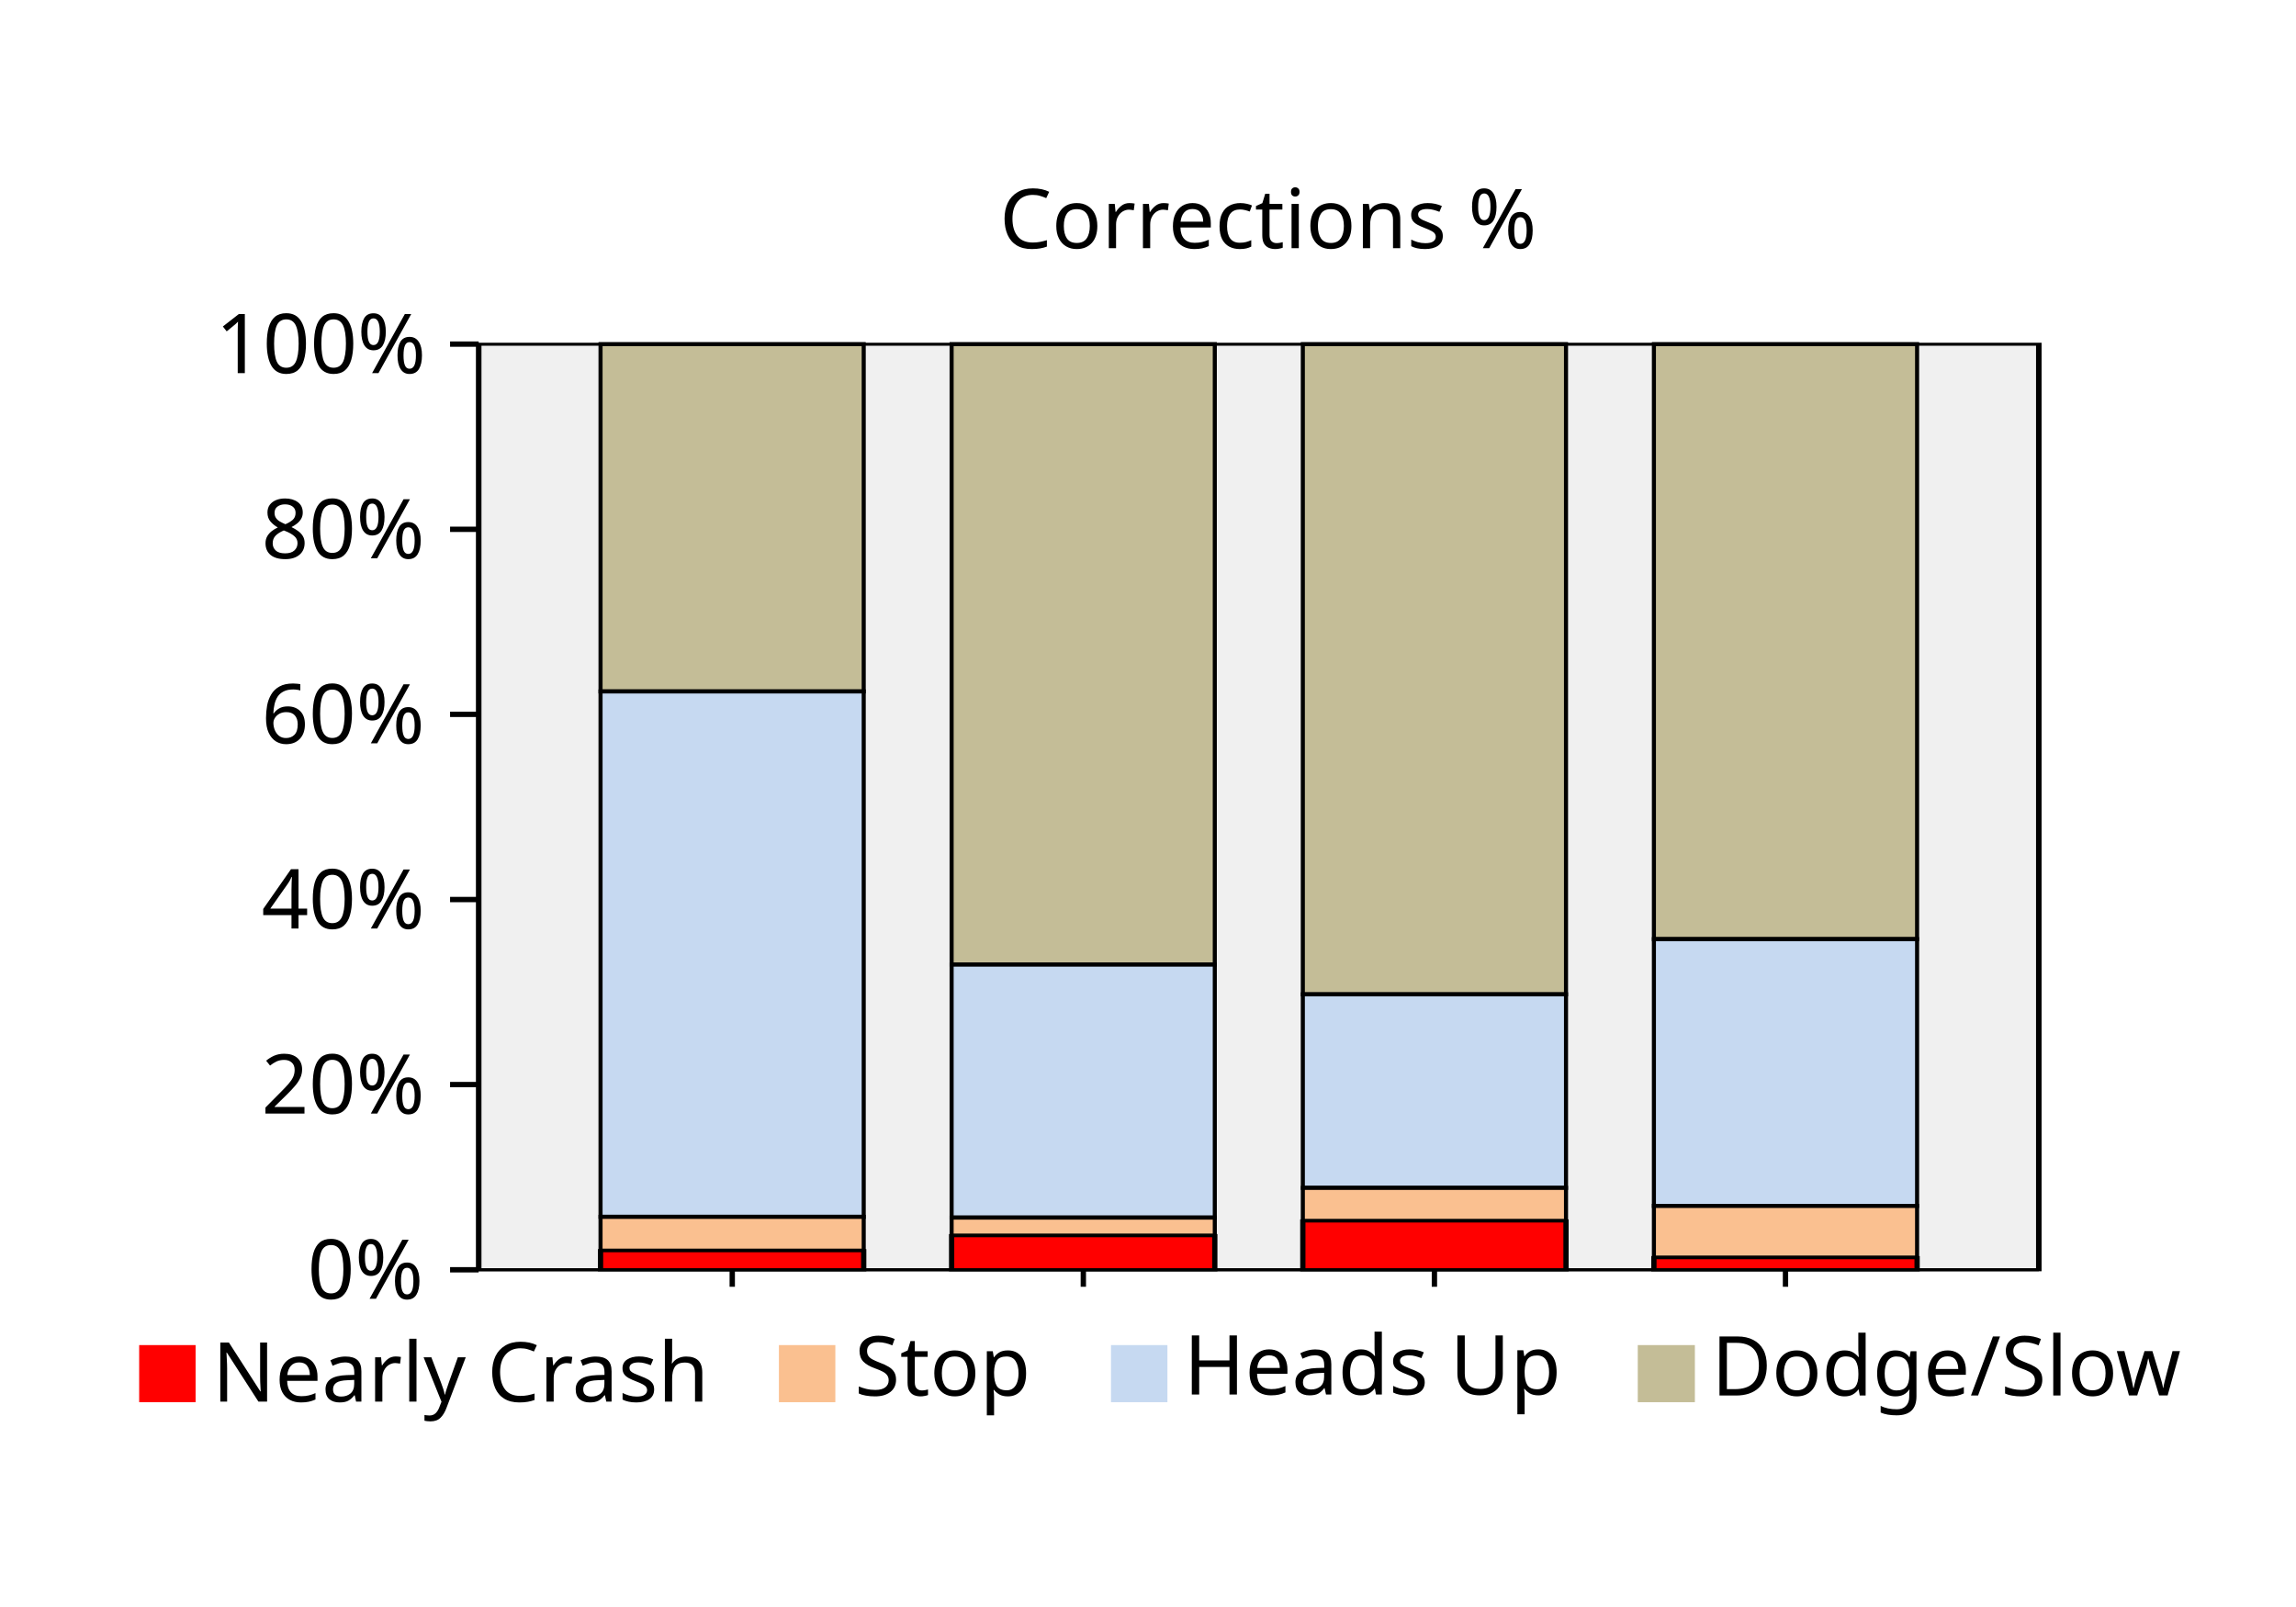
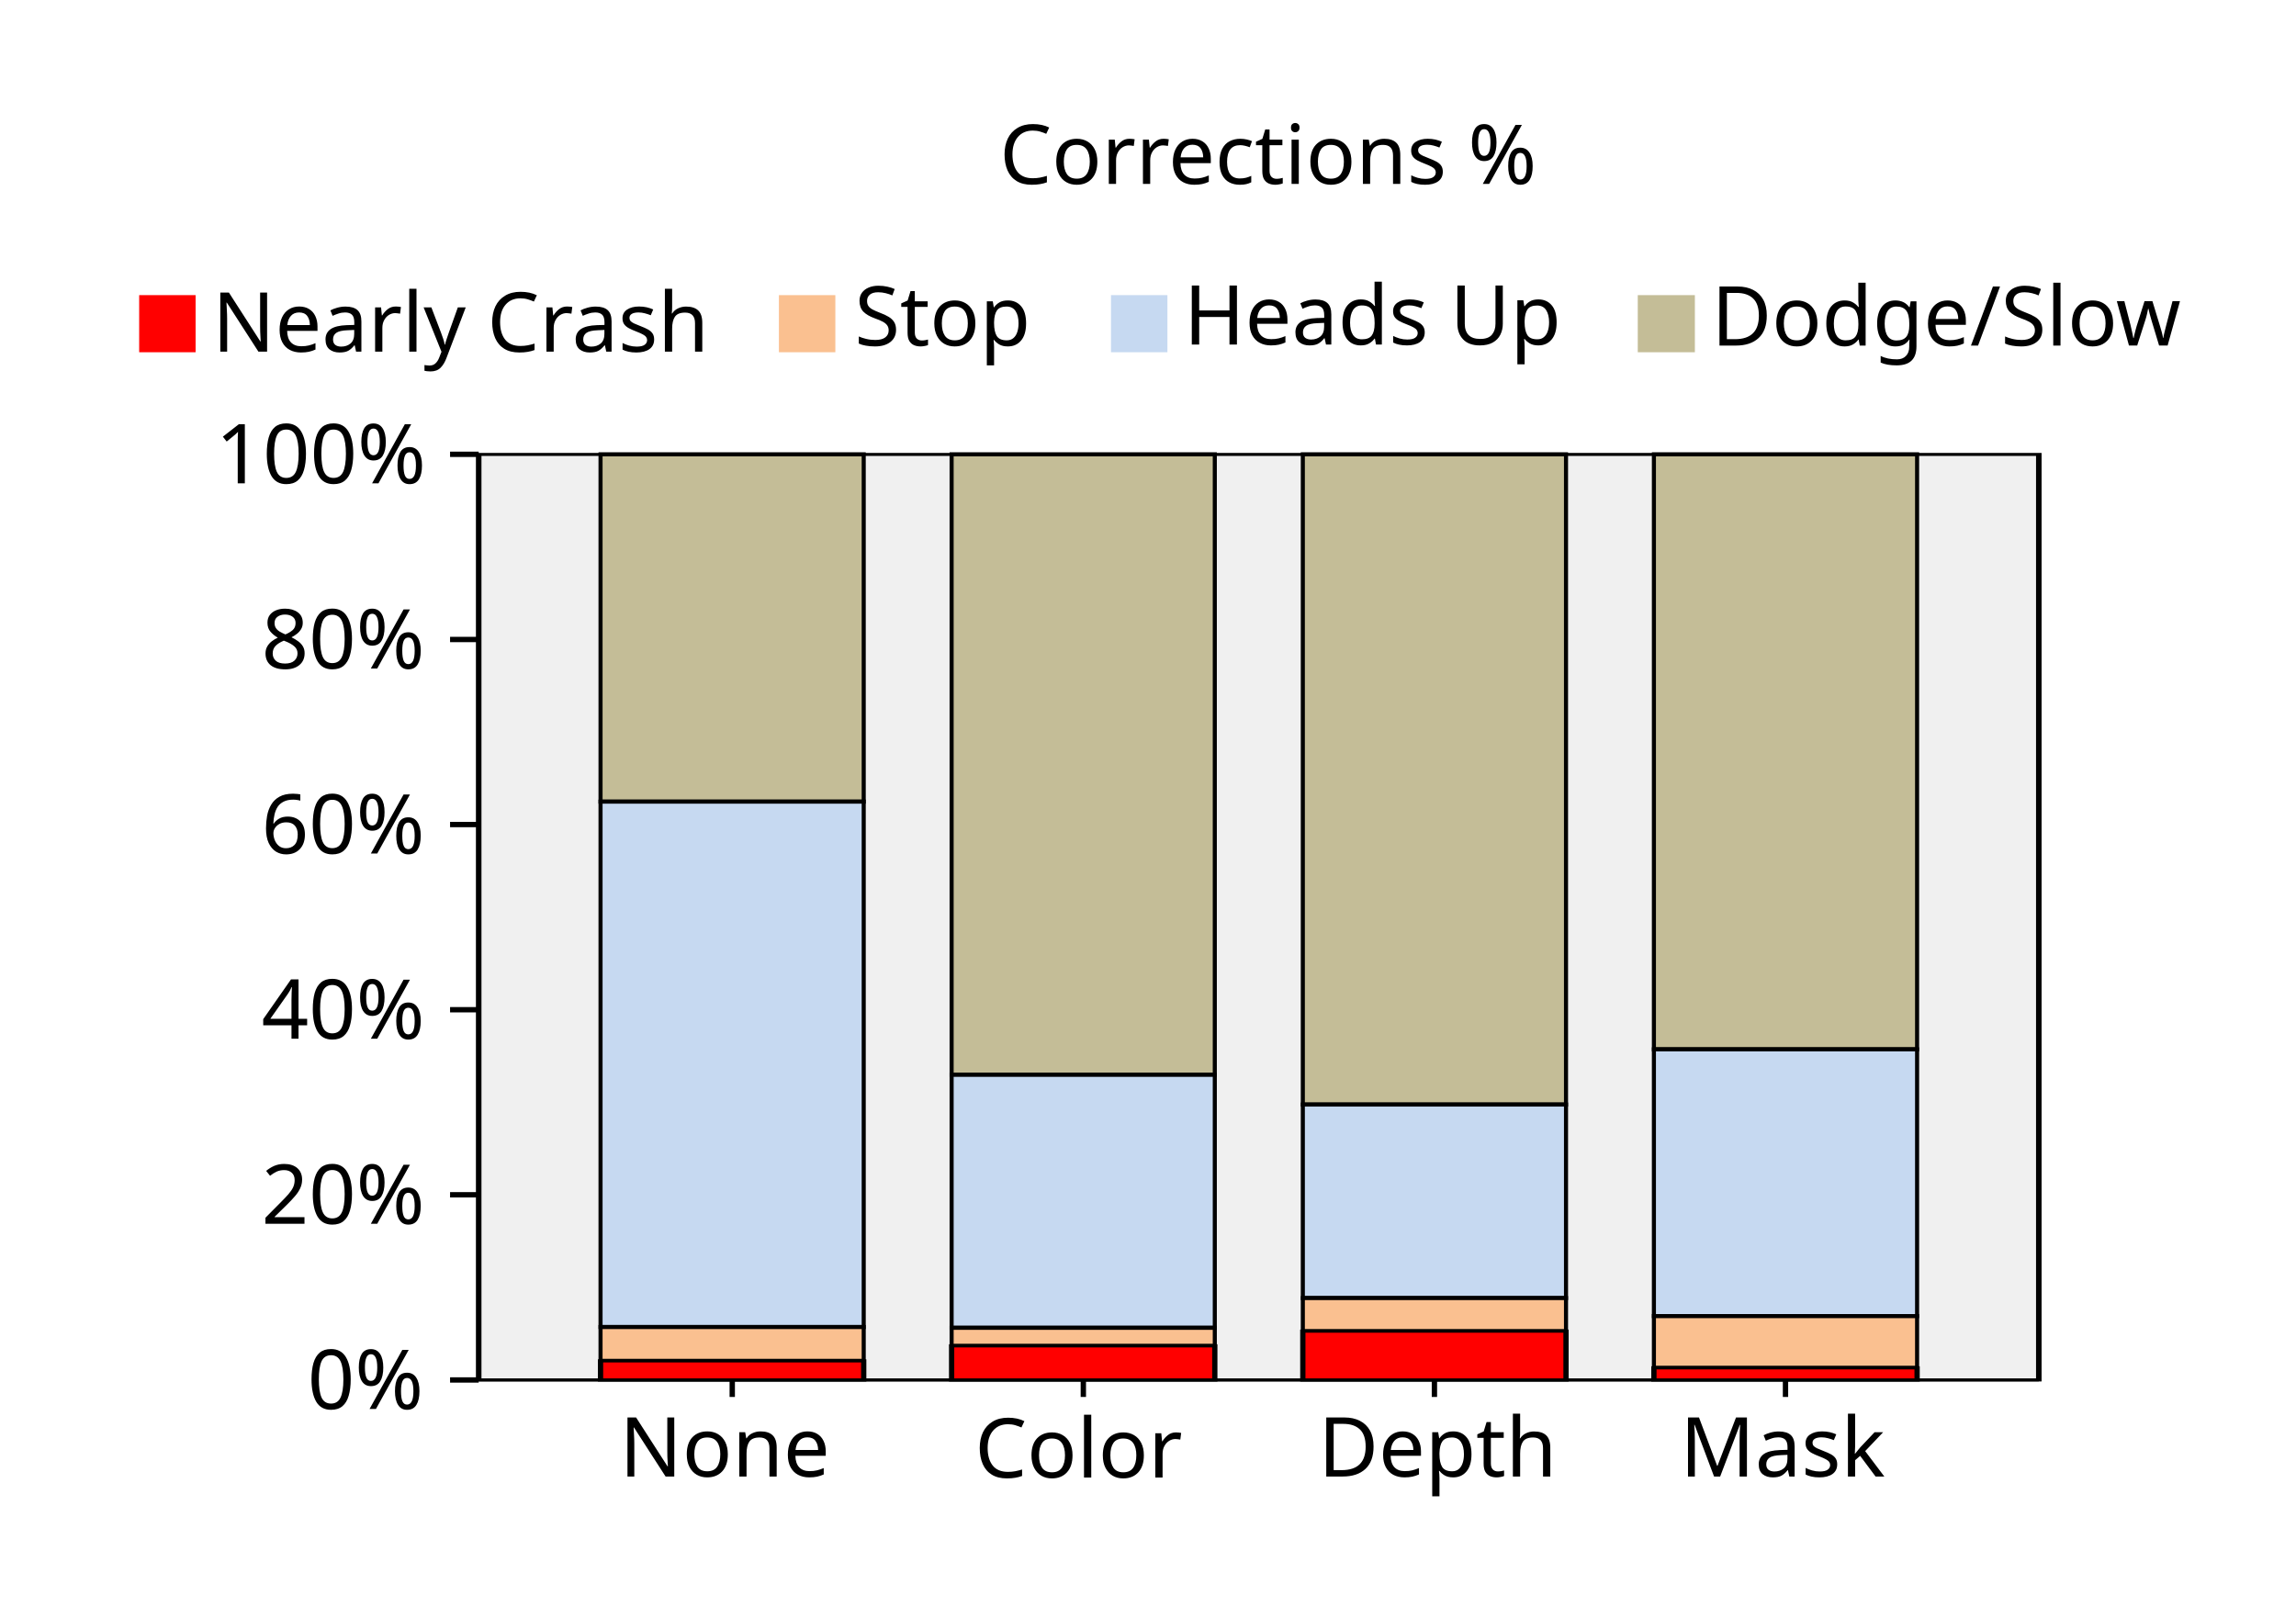
<svg xmlns="http://www.w3.org/2000/svg" width="500" height="350" id="svg2" version="1.1">
  <defs id="defs4">
    <clipPath id="clipEmfPath1" clipPathUnits="userSpaceOnUse">
      <rect id="rect2990" height="265.089" width="441.315" y="60.54" x="88.862" />
    </clipPath>
    <clipPath id="clipEmfPath1-9" clipPathUnits="userSpaceOnUse">
      <rect id="rect3154" height="343.701" width="471.26" y="10.63" x="74.409" />
    </clipPath>
    <clipPath id="clipEmfPath1-2" clipPathUnits="userSpaceOnUse">
      <rect id="rect4452" height="377.362" width="342.815" y="10.63" x="74.409" />
    </clipPath>
  </defs>
  <g id="layer1" transform="translate(-36.741,191.8347)">
-     <g id="g3113" transform="translate(30.30804,-40.95046)">
-       <text id="text3525" y="131.984" x="73.399" style="font-size:18px;font-style:normal;font-weight:normal;line-height:125%;letter-spacing:0px;word-spacing:0px;fill:#000000;fill-opacity:1;stroke:none;font-family:Sans" xml:space="preserve">
-         <tspan y="131.984" x="73.399" id="tspan3527">0%</tspan>
-       </text>
-       <text id="text3529" y="91.649" x="63.38" style="font-size:18px;font-style:normal;font-weight:normal;line-height:125%;letter-spacing:0px;word-spacing:0px;fill:#000000;fill-opacity:1;stroke:none;font-family:Sans" xml:space="preserve">
-         <tspan y="91.649" x="63.38" id="tspan3531">20%</tspan>
-       </text>
-       <text id="text3533" y="51.348" x="63.38" style="font-size:18px;font-style:normal;font-weight:normal;line-height:125%;letter-spacing:0px;word-spacing:0px;fill:#000000;fill-opacity:1;stroke:none;font-family:Sans" xml:space="preserve">
-         <tspan y="51.348" x="63.38" id="tspan3535">40%</tspan>
-       </text>
-       <text id="text3537" y="11.013" x="63.38" style="font-size:18px;font-style:normal;font-weight:normal;line-height:125%;letter-spacing:0px;word-spacing:0px;fill:#000000;fill-opacity:1;stroke:none;font-family:Sans" xml:space="preserve">
-         <tspan y="11.013" x="63.38" id="tspan3539">60%</tspan>
-       </text>
-       <text id="text3541" y="-29.288" x="63.38" style="font-size:18px;font-style:normal;font-weight:normal;line-height:125%;letter-spacing:0px;word-spacing:0px;fill:#000000;fill-opacity:1;stroke:none;font-family:Sans" xml:space="preserve">
-         <tspan y="-29.288" x="63.38" id="tspan3543">80%</tspan>
-       </text>
-       <text id="text3545" y="-69.623" x="53.36" style="font-size:18px;font-style:normal;font-weight:normal;line-height:125%;letter-spacing:0px;word-spacing:0px;fill:#000000;fill-opacity:1;stroke:none;font-family:Sans" xml:space="preserve">
-         <tspan y="-69.623" x="53.36" id="tspan3547">100%</tspan>
-       </text>
-       <g transform="translate(0,-3.412878)" id="g3218">
-         <g id="g5018" transform="translate(-21.985,249.5077)">
-           <path id="path3036" d="m 58.726,-104.023 0,12.438 12.288,0 0,-12.438 -12.288,0 z" style="fill:#ff0000;fill-opacity:1;fill-rule:evenodd;stroke:none" />
-           <text id="text3589" y="-91.718" x="74.643" style="font-size:18px;font-style:normal;font-weight:normal;line-height:125%;letter-spacing:0px;word-spacing:0px;fill:#000000;fill-opacity:1;stroke:none;font-family:Sans" xml:space="preserve">
-             <tspan y="-91.718" x="74.643" id="tspan3591">Nearly Crash</tspan>
-           </text>
-         </g>
-         <g id="g5023" transform="translate(-14.65666,249.5077)">
-           <path id="path3040" d="m 190.714,-104.023 0,12.438 12.288,0 0,-12.438 -12.288,0 z" style="fill:#fac090;fill-opacity:1;fill-rule:evenodd;stroke:none" />
-           <text id="text3593" y="-93.041" x="207.193" style="font-size:18px;font-style:normal;font-weight:normal;line-height:125%;letter-spacing:0px;word-spacing:0px;fill:#000000;fill-opacity:1;stroke:none;font-family:Sans" xml:space="preserve">
-             <tspan y="-93.041" x="207.193" id="tspan3595">Stop</tspan>
-           </text>
-         </g>
-         <g id="g5028" transform="translate(-7.328303,249.5077)">
-           <path id="path3044" d="m 255.702,-104.023 0,12.438 12.288,0 0,-12.438 -12.288,0 z" style="fill:#c6d9f1;fill-opacity:1;fill-rule:evenodd;stroke:none" />
-           <text id="text3597" y="-93.26" x="271.549" style="font-size:18px;font-style:normal;font-weight:normal;line-height:125%;letter-spacing:0px;word-spacing:0px;fill:#000000;fill-opacity:1;stroke:none;font-family:Sans" xml:space="preserve">
-             <tspan y="-93.26" x="271.549" id="tspan3599">Heads Up</tspan>
-           </text>
-         </g>
-         <g id="g5033" transform="translate(1.3924194e-5,249.5077)">
-           <path id="path3048" d="m 363.089,-104.023 0,12.438 12.438,0 0,-12.438 -12.438,0 z" style="fill:#c4bd97;fill-opacity:1;fill-rule:evenodd;stroke:none" />
-           <text id="text3601" y="-93.041" x="379.138" style="font-size:18px;font-style:normal;font-weight:normal;line-height:125%;letter-spacing:0px;word-spacing:0px;fill:#000000;fill-opacity:1;stroke:none;font-family:Sans" xml:space="preserve">
-             <tspan y="-93.041" x="379.138" id="tspan3603">Dodge/Slow</tspan>
-           </text>
-         </g>
+     <text xml:space="preserve" style="font-size:18px;font-style:normal;font-weight:normal;line-height:125%;letter-spacing:0px;word-spacing:0px;fill:#000000;fill-opacity:1;stroke:none;font-family:Sans" x="103.707" y="115.033" id="text3525">
+       <tspan id="tspan3527" x="103.707" y="115.033">0%</tspan>
+     </text>
+     <text xml:space="preserve" style="font-size:18px;font-style:normal;font-weight:normal;line-height:125%;letter-spacing:0px;word-spacing:0px;fill:#000000;fill-opacity:1;stroke:none;font-family:Sans" x="93.688" y="74.699" id="text3529">
+       <tspan id="tspan3531" x="93.688" y="74.699">20%</tspan>
+     </text>
+     <text xml:space="preserve" style="font-size:18px;font-style:normal;font-weight:normal;line-height:125%;letter-spacing:0px;word-spacing:0px;fill:#000000;fill-opacity:1;stroke:none;font-family:Sans" x="93.688" y="34.397" id="text3533">
+       <tspan id="tspan3535" x="93.688" y="34.397">40%</tspan>
+     </text>
+     <text xml:space="preserve" style="font-size:18px;font-style:normal;font-weight:normal;line-height:125%;letter-spacing:0px;word-spacing:0px;fill:#000000;fill-opacity:1;stroke:none;font-family:Sans" x="93.688" y="-5.937" id="text3537">
+       <tspan id="tspan3539" x="93.688" y="-5.937">60%</tspan>
+     </text>
+     <text xml:space="preserve" style="font-size:18px;font-style:normal;font-weight:normal;line-height:125%;letter-spacing:0px;word-spacing:0px;fill:#000000;fill-opacity:1;stroke:none;font-family:Sans" x="93.688" y="-46.239" id="text3541">
+       <tspan id="tspan3543" x="93.688" y="-46.239">80%</tspan>
+     </text>
+     <text xml:space="preserve" style="font-size:18px;font-style:normal;font-weight:normal;line-height:125%;letter-spacing:0px;word-spacing:0px;fill:#000000;fill-opacity:1;stroke:none;font-family:Sans" x="83.668" y="-86.573" id="text3545">
+       <tspan id="tspan3547" x="83.668" y="-86.573">100%</tspan>
+     </text>
+     <g id="g3218" transform="translate(30.30804,-273.0402)">
+       <g transform="translate(-21.985,249.5077)" id="g5018">
+         <path style="fill:#ff0000;fill-opacity:1;fill-rule:evenodd;stroke:none" d="m 58.726,-104.023 0,12.438 12.288,0 0,-12.438 -12.288,0 z" id="path3036" />
+         <text xml:space="preserve" style="font-size:18px;font-style:normal;font-weight:normal;line-height:125%;letter-spacing:0px;word-spacing:0px;fill:#000000;fill-opacity:1;stroke:none;font-family:Sans" x="74.643" y="-91.718" id="text3589">
+           <tspan id="tspan3591" x="74.643" y="-91.718">Nearly Crash</tspan>
+         </text>
      </g>
-       <text id="text3605-5" y="-96.829" x="224.103" style="font-size:18px;font-style:normal;font-weight:normal;line-height:125%;letter-spacing:0px;word-spacing:0px;fill:#000000;fill-opacity:1;stroke:none;font-family:Sans" xml:space="preserve">
-         <tspan y="-96.829" x="224.103" id="tspan3607-2">Corrections %</tspan>
-       </text>
-       <g transform="matrix(0.9963582,0,0,0.5369396,-8.335803,-252.2637)" id="g4747">
-         <path style="fill:#f0f0f0;fill-opacity:1;fill-rule:evenodd;stroke:none" d="m 119.449,328.439 0,375.424 340.988,0 0,-375.424 -340.988,0 z" id="path4458" />
-         <path style="fill:none;stroke:#000000;stroke-width:1.211px;stroke-linecap:butt;stroke-linejoin:miter;stroke-miterlimit:4;stroke-opacity:1;stroke-dasharray:none" d="m 119.449,328.439 340.988,0 0,375.424 -340.988,0 0,-375.424 z" id="path4572" />
+       <g transform="translate(-14.65666,249.5077)" id="g5023">
+         <path style="fill:#fac090;fill-opacity:1;fill-rule:evenodd;stroke:none" d="m 190.714,-104.023 0,12.438 12.288,0 0,-12.438 -12.288,0 z" id="path3040" />
+         <text xml:space="preserve" style="font-size:18px;font-style:normal;font-weight:normal;line-height:125%;letter-spacing:0px;word-spacing:0px;fill:#000000;fill-opacity:1;stroke:none;font-family:Sans" x="207.193" y="-93.041" id="text3593">
+           <tspan id="tspan3595" x="207.193" y="-93.041">Stop</tspan>
+         </text>
      </g>
-       <path id="path4460" d="m 110.678,125.669 339.746,0" style="fill:none;stroke:#000000;stroke-width:0.609px;stroke-linecap:butt;stroke-linejoin:miter;stroke-miterlimit:4;stroke-opacity:1;stroke-dasharray:none" />
-       <path id="path4462" d="m 165.895,125.669 0,3.7" style="fill:none;stroke:#000000;stroke-width:1.163px;stroke-linecap:butt;stroke-linejoin:miter;stroke-miterlimit:4;stroke-opacity:1;stroke-dasharray:none" />
-       <path id="path4464" d="m 242.351,125.669 0,3.7" style="fill:none;stroke:#000000;stroke-width:1.163px;stroke-linecap:butt;stroke-linejoin:miter;stroke-miterlimit:4;stroke-opacity:1;stroke-dasharray:none" />
-       <path id="path4466" d="m 318.806,125.669 0,3.7" style="fill:none;stroke:#000000;stroke-width:1.163px;stroke-linecap:butt;stroke-linejoin:miter;stroke-miterlimit:4;stroke-opacity:1;stroke-dasharray:none" />
-       <path id="path4468" d="m 395.261,125.669 0,3.7" style="fill:none;stroke:#000000;stroke-width:1.163px;stroke-linecap:butt;stroke-linejoin:miter;stroke-miterlimit:4;stroke-opacity:1;stroke-dasharray:none" />
-       <path id="path4482" d="m 110.678,125.669 -6.233,0" style="fill:none;stroke:#000000;stroke-width:1.163px;stroke-linecap:butt;stroke-linejoin:miter;stroke-miterlimit:4;stroke-opacity:1;stroke-dasharray:none" />
-       <path id="path4484" d="m 110.678,85.334 -6.233,0" style="fill:none;stroke:#000000;stroke-width:1.163px;stroke-linecap:butt;stroke-linejoin:miter;stroke-miterlimit:4;stroke-opacity:1;stroke-dasharray:none" />
-       <path id="path4486" d="m 110.678,45.033 -6.233,0" style="fill:none;stroke:#000000;stroke-width:1.163px;stroke-linecap:butt;stroke-linejoin:miter;stroke-miterlimit:4;stroke-opacity:1;stroke-dasharray:none" />
-       <path id="path4488" d="m 110.678,4.698 -6.233,0" style="fill:none;stroke:#000000;stroke-width:1.163px;stroke-linecap:butt;stroke-linejoin:miter;stroke-miterlimit:4;stroke-opacity:1;stroke-dasharray:none" />
-       <path id="path4490" d="m 110.678,-35.603 -6.233,0" style="fill:none;stroke:#000000;stroke-width:1.163px;stroke-linecap:butt;stroke-linejoin:miter;stroke-miterlimit:4;stroke-opacity:1;stroke-dasharray:none" />
-       <path id="path4492" d="m 110.678,-75.938 -6.233,0" style="fill:none;stroke:#000000;stroke-width:1.163px;stroke-linecap:butt;stroke-linejoin:miter;stroke-miterlimit:4;stroke-opacity:1;stroke-dasharray:none" />
-       <path id="path4508" d="m 137.211,-75.938 0,75.648 57.314,0 0,-75.648 -57.314,0 z" style="fill:#c4bd97;fill-opacity:1;fill-rule:evenodd;stroke:none" />
-       <path id="path4510" d="m 194.525,-0.29 0,-75.648 -57.314,0 0,75.648 57.314,0 z" style="fill:none;stroke:#000000;stroke-width:0.886px;stroke-linecap:butt;stroke-linejoin:miter;stroke-miterlimit:4;stroke-opacity:1;stroke-dasharray:none" />
-       <path id="path4512" d="m 213.666,-75.938 0,135.142 57.314,0 0,-135.142 -57.314,0 z" style="fill:#c4bd97;fill-opacity:1;fill-rule:evenodd;stroke:none" />
-       <path id="path4514" d="m 270.98,59.204 0,-135.142 -57.314,0 0,135.142 57.314,0 z" style="fill:none;stroke:#000000;stroke-width:0.886px;stroke-linecap:butt;stroke-linejoin:miter;stroke-miterlimit:4;stroke-opacity:1;stroke-dasharray:none" />
-       <path id="path4524" d="m 137.211,-0.29 0,114.43 57.314,0 0,-114.43 -57.314,0 z" style="fill:#c6d9f1;fill-opacity:1;fill-rule:evenodd;stroke:none" />
-       <path id="path4526" d="m 194.525,114.14 0,-114.43 -57.314,0 0,114.43 57.314,0 z" style="fill:none;stroke:#000000;stroke-width:0.886px;stroke-linecap:butt;stroke-linejoin:miter;stroke-miterlimit:4;stroke-opacity:1;stroke-dasharray:none" />
-       <path id="path4528" d="m 213.666,59.204 0,55.101 57.314,0 0,-55.101 -57.314,0 z" style="fill:#c6d9f1;fill-opacity:1;fill-rule:evenodd;stroke:none" />
-       <path id="path4530" d="m 270.98,114.305 0,-55.101 -57.314,0 0,55.101 57.314,0 z" style="fill:none;stroke:#000000;stroke-width:0.886px;stroke-linecap:butt;stroke-linejoin:miter;stroke-miterlimit:4;stroke-opacity:1;stroke-dasharray:none" />
-       <path id="path4540" d="m 137.211,114.14 0,7.367 57.314,0 0,-7.367 -57.314,0 z" style="fill:#fac090;fill-opacity:1;fill-rule:evenodd;stroke:none" />
-       <path id="path4542" d="m 194.525,121.506 0,-7.367 -57.314,0 0,7.367 57.314,0 z" style="fill:none;stroke:#000000;stroke-width:0.886px;stroke-linecap:butt;stroke-linejoin:miter;stroke-miterlimit:4;stroke-opacity:1;stroke-dasharray:none" />
-       <path id="path4544" d="m 213.666,114.305 0,3.931 57.314,0 0,-3.931 -57.314,0 z" style="fill:#fac090;fill-opacity:1;fill-rule:evenodd;stroke:none" />
-       <path id="path4546" d="m 270.98,118.236 0,-3.931 -57.314,0 0,3.931 57.314,0 z" style="fill:none;stroke:#000000;stroke-width:0.886px;stroke-linecap:butt;stroke-linejoin:miter;stroke-miterlimit:4;stroke-opacity:1;stroke-dasharray:none" />
-       <path id="path4556" d="m 137.211,121.506 0,4.162 57.314,0 0,-4.162 -57.314,0 z" style="fill:#ff0000;fill-opacity:1;fill-rule:evenodd;stroke:none" />
-       <path transform="matrix(0.9963582,0,0,0.5966674,35.38086,-104.9746)" id="path4558" d="m 159.726,386.553 0,-6.976 -57.523,0 0,6.976 57.523,0 z" clip-path="url(#clipEmfPath1-2)" style="fill:none;stroke:#000000;stroke-width:1.149px;stroke-linecap:butt;stroke-linejoin:miter;stroke-miterlimit:4;stroke-opacity:1;stroke-dasharray:none" />
-       <path id="path4560" d="m 213.666,118.236 0,7.433 57.314,0 0,-7.433 -57.314,0 z" style="fill:#ff0000;fill-opacity:1;fill-rule:evenodd;stroke:none" />
-       <path transform="matrix(0.9963582,0,0,0.5966674,35.38086,-104.9746)" id="path4562" d="m 236.46,386.553 0,-12.457 -57.523,0 0,12.457 57.523,0 z" clip-path="url(#clipEmfPath1-2)" style="fill:none;stroke:#000000;stroke-width:1.149px;stroke-linecap:butt;stroke-linejoin:miter;stroke-miterlimit:4;stroke-opacity:1;stroke-dasharray:none" />
-       <path id="path4516" d="m 366.604,-75.938 0,129.592 57.314,0 0,-129.592 -57.314,0 z" style="fill:#c4bd97;fill-opacity:1;fill-rule:evenodd;stroke:none" />
-       <path id="path4518" d="m 423.918,53.655 0,-129.592 -57.314,0 0,129.592 57.314,0 z" style="fill:none;stroke:#000000;stroke-width:0.886px;stroke-linecap:butt;stroke-linejoin:miter;stroke-miterlimit:4;stroke-opacity:1;stroke-dasharray:none" />
-       <path id="path4532" d="m 366.604,53.655 0,58.107 57.314,0 0,-58.107 -57.314,0 z" style="fill:#c6d9f1;fill-opacity:1;fill-rule:evenodd;stroke:none" />
-       <path id="path4534" d="m 423.918,111.761 0,-58.107 -57.314,0 0,58.107 57.314,0 z" style="fill:none;stroke:#000000;stroke-width:0.886px;stroke-linecap:butt;stroke-linejoin:miter;stroke-miterlimit:4;stroke-opacity:1;stroke-dasharray:none" />
-       <path id="path4548" d="m 366.604,111.761 0,11.265 57.314,0 0,-11.265 -57.314,0 z" style="fill:#fac090;fill-opacity:1;fill-rule:evenodd;stroke:none" />
-       <path id="path4550" d="m 423.918,123.026 0,-11.265 -57.314,0 0,11.265 57.314,0 z" style="fill:none;stroke:#000000;stroke-width:0.886px;stroke-linecap:butt;stroke-linejoin:miter;stroke-miterlimit:4;stroke-opacity:1;stroke-dasharray:none" />
-       <path id="path4564" d="m 366.604,123.026 0,2.643 57.314,0 0,-2.643 -57.314,0 z" style="fill:#ff0000;fill-opacity:1;fill-rule:evenodd;stroke:none" />
-       <path transform="matrix(0.9963582,0,0,0.5966674,111.8637,-104.9746)" id="path4566" d="m 313.195,386.553 0,-4.429 -57.523,0 0,4.429 57.523,0 z" clip-path="url(#clipEmfPath1-2)" style="fill:none;stroke:#000000;stroke-width:1.149px;stroke-linecap:butt;stroke-linejoin:miter;stroke-miterlimit:4;stroke-opacity:1;stroke-dasharray:none" />
-       <path id="path4520" d="m 290.149,-75.938 0,141.617 57.314,0 0,-141.617 -57.314,0 z" style="fill:#c4bd97;fill-opacity:1;fill-rule:evenodd;stroke:none" />
-       <path id="path4522" d="m 347.463,65.679 0,-141.617 -57.314,0 0,141.617 57.314,0 z" style="fill:none;stroke:#000000;stroke-width:0.886px;stroke-linecap:butt;stroke-linejoin:miter;stroke-miterlimit:4;stroke-opacity:1;stroke-dasharray:none" />
-       <path id="path4536" d="m 290.149,65.679 0,42.151 57.314,0 0,-42.151 -57.314,0 z" style="fill:#c6d9f1;fill-opacity:1;fill-rule:evenodd;stroke:none" />
-       <path id="path4538" d="m 347.463,107.83 0,-42.151 -57.314,0 0,42.151 57.314,0 z" style="fill:none;stroke:#000000;stroke-width:0.886px;stroke-linecap:butt;stroke-linejoin:miter;stroke-miterlimit:4;stroke-opacity:1;stroke-dasharray:none" />
-       <path id="path4552" d="m 290.149,107.83 0,7.201 57.314,0 0,-7.201 -57.314,0 z" style="fill:#fac090;fill-opacity:1;fill-rule:evenodd;stroke:none" />
-       <path id="path4554" d="m 347.463,115.032 0,-7.201 -57.314,0 0,7.201 57.314,0 z" style="fill:none;stroke:#000000;stroke-width:0.886px;stroke-linecap:butt;stroke-linejoin:miter;stroke-miterlimit:4;stroke-opacity:1;stroke-dasharray:none" />
-       <path id="path4568" d="m 290.149,115.032 0,10.637 57.314,0 0,-10.637 -57.314,0 z" style="fill:#ff0000;fill-opacity:1;fill-rule:evenodd;stroke:none" />
-       <path transform="matrix(0.9963582,0,0,0.5966674,-41.04685,-104.9746)" id="path4570" d="m 389.93,386.553 0,-17.827 -57.523,0 0,17.827 57.523,0 z" clip-path="url(#clipEmfPath1-2)" style="fill:none;stroke:#000000;stroke-width:1.149px;stroke-linecap:butt;stroke-linejoin:miter;stroke-miterlimit:4;stroke-opacity:1;stroke-dasharray:none" />
+       <g transform="translate(-7.328303,249.5077)" id="g5028">
+         <path style="fill:#c6d9f1;fill-opacity:1;fill-rule:evenodd;stroke:none" d="m 255.702,-104.023 0,12.438 12.288,0 0,-12.438 -12.288,0 z" id="path3044" />
+         <text xml:space="preserve" style="font-size:18px;font-style:normal;font-weight:normal;line-height:125%;letter-spacing:0px;word-spacing:0px;fill:#000000;fill-opacity:1;stroke:none;font-family:Sans" x="271.549" y="-93.26" id="text3597">
+           <tspan id="tspan3599" x="271.549" y="-93.26">Heads Up</tspan>
+         </text>
+       </g>
+       <g transform="translate(1.3924194e-5,249.5077)" id="g5033">
+         <path style="fill:#c4bd97;fill-opacity:1;fill-rule:evenodd;stroke:none" d="m 363.089,-104.023 0,12.438 12.438,0 0,-12.438 -12.438,0 z" id="path3048" />
+         <text xml:space="preserve" style="font-size:18px;font-style:normal;font-weight:normal;line-height:125%;letter-spacing:0px;word-spacing:0px;fill:#000000;fill-opacity:1;stroke:none;font-family:Sans" x="379.138" y="-93.041" id="text3601">
+           <tspan id="tspan3603" x="379.138" y="-93.041">Dodge/Slow</tspan>
+         </text>
+       </g>
    </g>
+     <text xml:space="preserve" style="font-size:18px;font-style:normal;font-weight:normal;line-height:125%;letter-spacing:0px;word-spacing:0px;fill:#000000;fill-opacity:1;stroke:none;font-family:Sans" x="254.411" y="-151.78" id="text3605-5">
+       <tspan id="tspan3607-2" x="254.411" y="-151.78">Corrections %</tspan>
+     </text>
+     <g id="g4747" transform="matrix(0.9963582,0,0,0.5369396,21.97224,-269.2141)">
+       <path id="path4458" d="m 119.449,328.439 0,375.424 340.988,0 0,-375.424 -340.988,0 z" style="fill:#f0f0f0;fill-opacity:1;fill-rule:evenodd;stroke:none" />
+       <path id="path4572" d="m 119.449,328.439 340.988,0 0,375.424 -340.988,0 0,-375.424 z" style="fill:none;stroke:#000000;stroke-width:1.211px;stroke-linecap:butt;stroke-linejoin:miter;stroke-miterlimit:4;stroke-opacity:1;stroke-dasharray:none" />
+     </g>
+     <path style="fill:none;stroke:#000000;stroke-width:0.609px;stroke-linecap:butt;stroke-linejoin:miter;stroke-miterlimit:4;stroke-opacity:1;stroke-dasharray:none" d="m 140.986,108.718 339.746,0" id="path4460" />
+     <path style="fill:none;stroke:#000000;stroke-width:1.163px;stroke-linecap:butt;stroke-linejoin:miter;stroke-miterlimit:4;stroke-opacity:1;stroke-dasharray:none" d="m 196.203,108.718 0,3.7" id="path4462" />
+     <path style="fill:none;stroke:#000000;stroke-width:1.163px;stroke-linecap:butt;stroke-linejoin:miter;stroke-miterlimit:4;stroke-opacity:1;stroke-dasharray:none" d="m 272.659,108.718 0,3.7" id="path4464" />
+     <path style="fill:none;stroke:#000000;stroke-width:1.163px;stroke-linecap:butt;stroke-linejoin:miter;stroke-miterlimit:4;stroke-opacity:1;stroke-dasharray:none" d="m 349.114,108.718 0,3.7" id="path4466" />
+     <path style="fill:none;stroke:#000000;stroke-width:1.163px;stroke-linecap:butt;stroke-linejoin:miter;stroke-miterlimit:4;stroke-opacity:1;stroke-dasharray:none" d="m 425.569,108.718 0,3.7" id="path4468" />
+     <path style="fill:none;stroke:#000000;stroke-width:1.163px;stroke-linecap:butt;stroke-linejoin:miter;stroke-miterlimit:4;stroke-opacity:1;stroke-dasharray:none" d="m 140.986,108.718 -6.233,0" id="path4482" />
+     <path style="fill:none;stroke:#000000;stroke-width:1.163px;stroke-linecap:butt;stroke-linejoin:miter;stroke-miterlimit:4;stroke-opacity:1;stroke-dasharray:none" d="m 140.986,68.384 -6.233,0" id="path4484" />
+     <path style="fill:none;stroke:#000000;stroke-width:1.163px;stroke-linecap:butt;stroke-linejoin:miter;stroke-miterlimit:4;stroke-opacity:1;stroke-dasharray:none" d="m 140.986,28.082 -6.233,0" id="path4486" />
+     <path style="fill:none;stroke:#000000;stroke-width:1.163px;stroke-linecap:butt;stroke-linejoin:miter;stroke-miterlimit:4;stroke-opacity:1;stroke-dasharray:none" d="m 140.986,-12.252 -6.233,0" id="path4488" />
+     <path style="fill:none;stroke:#000000;stroke-width:1.163px;stroke-linecap:butt;stroke-linejoin:miter;stroke-miterlimit:4;stroke-opacity:1;stroke-dasharray:none" d="m 140.986,-52.554 -6.233,0" id="path4490" />
+     <path style="fill:none;stroke:#000000;stroke-width:1.163px;stroke-linecap:butt;stroke-linejoin:miter;stroke-miterlimit:4;stroke-opacity:1;stroke-dasharray:none" d="m 140.986,-92.888 -6.233,0" id="path4492" />
+     <path style="fill:#c4bd97;fill-opacity:1;fill-rule:evenodd;stroke:none" d="m 167.519,-92.888 0,75.648 57.314,0 0,-75.648 -57.314,0 z" id="path4508" />
+     <path style="fill:none;stroke:#000000;stroke-width:0.886px;stroke-linecap:butt;stroke-linejoin:miter;stroke-miterlimit:4;stroke-opacity:1;stroke-dasharray:none" d="m 224.833,-17.24 0,-75.648 -57.314,0 0,75.648 57.314,0 z" id="path4510" />
+     <path style="fill:#c4bd97;fill-opacity:1;fill-rule:evenodd;stroke:none" d="m 243.974,-92.888 0,135.142 57.314,0 0,-135.142 -57.314,0 z" id="path4512" />
+     <path style="fill:none;stroke:#000000;stroke-width:0.886px;stroke-linecap:butt;stroke-linejoin:miter;stroke-miterlimit:4;stroke-opacity:1;stroke-dasharray:none" d="m 301.288,42.254 0,-135.142 -57.314,0 0,135.142 57.314,0 z" id="path4514" />
+     <path style="fill:#c6d9f1;fill-opacity:1;fill-rule:evenodd;stroke:none" d="m 167.519,-17.24 0,114.43 57.314,0 0,-114.43 -57.314,0 z" id="path4524" />
+     <path style="fill:none;stroke:#000000;stroke-width:0.886px;stroke-linecap:butt;stroke-linejoin:miter;stroke-miterlimit:4;stroke-opacity:1;stroke-dasharray:none" d="m 224.833,97.189 0,-114.43 -57.314,0 0,114.43 57.314,0 z" id="path4526" />
+     <path style="fill:#c6d9f1;fill-opacity:1;fill-rule:evenodd;stroke:none" d="m 243.974,42.254 0,55.101 57.314,0 0,-55.101 -57.314,0 z" id="path4528" />
+     <path style="fill:none;stroke:#000000;stroke-width:0.886px;stroke-linecap:butt;stroke-linejoin:miter;stroke-miterlimit:4;stroke-opacity:1;stroke-dasharray:none" d="m 301.288,97.355 0,-55.101 -57.314,0 0,55.101 57.314,0 z" id="path4530" />
+     <path style="fill:#fac090;fill-opacity:1;fill-rule:evenodd;stroke:none" d="m 167.519,97.189 0,7.367 57.314,0 0,-7.367 -57.314,0 z" id="path4540" />
+     <path style="fill:none;stroke:#000000;stroke-width:0.886px;stroke-linecap:butt;stroke-linejoin:miter;stroke-miterlimit:4;stroke-opacity:1;stroke-dasharray:none" d="m 224.833,104.556 0,-7.367 -57.314,0 0,7.367 57.314,0 z" id="path4542" />
+     <path style="fill:#fac090;fill-opacity:1;fill-rule:evenodd;stroke:none" d="m 243.974,97.355 0,3.931 57.314,0 0,-3.931 -57.314,0 z" id="path4544" />
+     <path style="fill:none;stroke:#000000;stroke-width:0.886px;stroke-linecap:butt;stroke-linejoin:miter;stroke-miterlimit:4;stroke-opacity:1;stroke-dasharray:none" d="m 301.288,101.286 0,-3.931 -57.314,0 0,3.931 57.314,0 z" id="path4546" />
+     <path style="fill:#ff0000;fill-opacity:1;fill-rule:evenodd;stroke:none" d="m 167.519,104.556 0,4.162 57.314,0 0,-4.162 -57.314,0 z" id="path4556" />
+     <path style="fill:none;stroke:#000000;stroke-width:1.149px;stroke-linecap:butt;stroke-linejoin:miter;stroke-miterlimit:4;stroke-opacity:1;stroke-dasharray:none" clip-path="url(#clipEmfPath1-2)" d="m 159.726,386.553 0,-6.976 -57.523,0 0,6.976 57.523,0 z" id="path4558" transform="matrix(0.9963582,0,0,0.5966674,65.6889,-121.9251)" />
+     <path style="fill:#ff0000;fill-opacity:1;fill-rule:evenodd;stroke:none" d="m 243.974,101.286 0,7.433 57.314,0 0,-7.433 -57.314,0 z" id="path4560" />
+     <path style="fill:none;stroke:#000000;stroke-width:1.149px;stroke-linecap:butt;stroke-linejoin:miter;stroke-miterlimit:4;stroke-opacity:1;stroke-dasharray:none" clip-path="url(#clipEmfPath1-2)" d="m 236.46,386.553 0,-12.457 -57.523,0 0,12.457 57.523,0 z" id="path4562" transform="matrix(0.9963582,0,0,0.5966674,65.6889,-121.9251)" />
+     <path style="fill:#c4bd97;fill-opacity:1;fill-rule:evenodd;stroke:none" d="m 396.912,-92.888 0,129.592 57.314,0 0,-129.592 -57.314,0 z" id="path4516" />
+     <path style="fill:none;stroke:#000000;stroke-width:0.886px;stroke-linecap:butt;stroke-linejoin:miter;stroke-miterlimit:4;stroke-opacity:1;stroke-dasharray:none" d="m 454.226,36.704 0,-129.592 -57.314,0 0,129.592 57.314,0 z" id="path4518" />
+     <path style="fill:#c6d9f1;fill-opacity:1;fill-rule:evenodd;stroke:none" d="m 396.912,36.704 0,58.107 57.314,0 0,-58.107 -57.314,0 z" id="path4532" />
+     <path style="fill:none;stroke:#000000;stroke-width:0.886px;stroke-linecap:butt;stroke-linejoin:miter;stroke-miterlimit:4;stroke-opacity:1;stroke-dasharray:none" d="m 454.226,94.811 0,-58.107 -57.314,0 0,58.107 57.314,0 z" id="path4534" />
+     <path style="fill:#fac090;fill-opacity:1;fill-rule:evenodd;stroke:none" d="m 396.912,94.811 0,11.265 57.314,0 0,-11.265 -57.314,0 z" id="path4548" />
+     <path style="fill:none;stroke:#000000;stroke-width:0.886px;stroke-linecap:butt;stroke-linejoin:miter;stroke-miterlimit:4;stroke-opacity:1;stroke-dasharray:none" d="m 454.226,106.076 0,-11.265 -57.314,0 0,11.265 57.314,0 z" id="path4550" />
+     <path style="fill:#ff0000;fill-opacity:1;fill-rule:evenodd;stroke:none" d="m 396.912,106.076 0,2.643 57.314,0 0,-2.643 -57.314,0 z" id="path4564" />
+     <path style="fill:none;stroke:#000000;stroke-width:1.149px;stroke-linecap:butt;stroke-linejoin:miter;stroke-miterlimit:4;stroke-opacity:1;stroke-dasharray:none" clip-path="url(#clipEmfPath1-2)" d="m 313.195,386.553 0,-4.429 -57.523,0 0,4.429 57.523,0 z" id="path4566" transform="matrix(0.9963582,0,0,0.5966674,142.1718,-121.9251)" />
+     <path style="fill:#c4bd97;fill-opacity:1;fill-rule:evenodd;stroke:none" d="m 320.457,-92.888 0,141.617 57.314,0 0,-141.617 -57.314,0 z" id="path4520" />
+     <path style="fill:none;stroke:#000000;stroke-width:0.886px;stroke-linecap:butt;stroke-linejoin:miter;stroke-miterlimit:4;stroke-opacity:1;stroke-dasharray:none" d="m 377.771,48.729 0,-141.617 -57.314,0 0,141.617 57.314,0 z" id="path4522" />
+     <path style="fill:#c6d9f1;fill-opacity:1;fill-rule:evenodd;stroke:none" d="m 320.457,48.729 0,42.151 57.314,0 0,-42.151 -57.314,0 z" id="path4536" />
+     <path style="fill:none;stroke:#000000;stroke-width:0.886px;stroke-linecap:butt;stroke-linejoin:miter;stroke-miterlimit:4;stroke-opacity:1;stroke-dasharray:none" d="m 377.771,90.88 0,-42.151 -57.314,0 0,42.151 57.314,0 z" id="path4538" />
+     <path style="fill:#fac090;fill-opacity:1;fill-rule:evenodd;stroke:none" d="m 320.457,90.88 0,7.201 57.314,0 0,-7.201 -57.314,0 z" id="path4552" />
+     <path style="fill:none;stroke:#000000;stroke-width:0.886px;stroke-linecap:butt;stroke-linejoin:miter;stroke-miterlimit:4;stroke-opacity:1;stroke-dasharray:none" d="m 377.771,98.081 0,-7.201 -57.314,0 0,7.201 57.314,0 z" id="path4554" />
+     <path style="fill:#ff0000;fill-opacity:1;fill-rule:evenodd;stroke:none" d="m 320.457,98.081 0,10.637 57.314,0 0,-10.637 -57.314,0 z" id="path4568" />
+     <path style="fill:none;stroke:#000000;stroke-width:1.149px;stroke-linecap:butt;stroke-linejoin:miter;stroke-miterlimit:4;stroke-opacity:1;stroke-dasharray:none" clip-path="url(#clipEmfPath1-2)" d="m 389.93,386.553 0,-17.827 -57.523,0 0,17.827 57.523,0 z" id="path4570" transform="matrix(0.9963582,0,0,0.5966674,-10.73881,-121.9251)" />
+     <text xml:space="preserve" style="font-size:18px;font-style:normal;font-weight:normal;line-height:125%;letter-spacing:0px;word-spacing:0px;fill:#000000;fill-opacity:1;stroke:none;font-family:Sans" x="171.635" y="129.748" id="text3573">
+       <tspan id="tspan3575" x="171.635" y="129.748">None</tspan>
+     </text>
+     <text xml:space="preserve" style="font-size:18px;font-style:normal;font-weight:normal;line-height:125%;letter-spacing:0px;word-spacing:0px;fill:#000000;fill-opacity:1;stroke:none;font-family:Sans" x="249.007" y="129.968" id="text3577">
+       <tspan id="tspan3579" x="249.007" y="129.968">Color</tspan>
+     </text>
+     <text xml:space="preserve" style="font-size:18px;font-style:normal;font-weight:normal;line-height:125%;letter-spacing:0px;word-spacing:0px;fill:#000000;fill-opacity:1;stroke:none;font-family:Sans" x="323.813" y="129.748" id="text3581">
+       <tspan id="tspan3583" x="323.813" y="129.748">Depth</tspan>
+     </text>
+     <text xml:space="preserve" style="font-size:18px;font-style:normal;font-weight:normal;line-height:125%;letter-spacing:0px;word-spacing:0px;fill:#000000;fill-opacity:1;stroke:none;font-family:Sans" x="402.591" y="129.748" id="text3585">
+       <tspan id="tspan3587" x="402.591" y="129.748">Mask</tspan>
+     </text>
  </g>
</svg>
